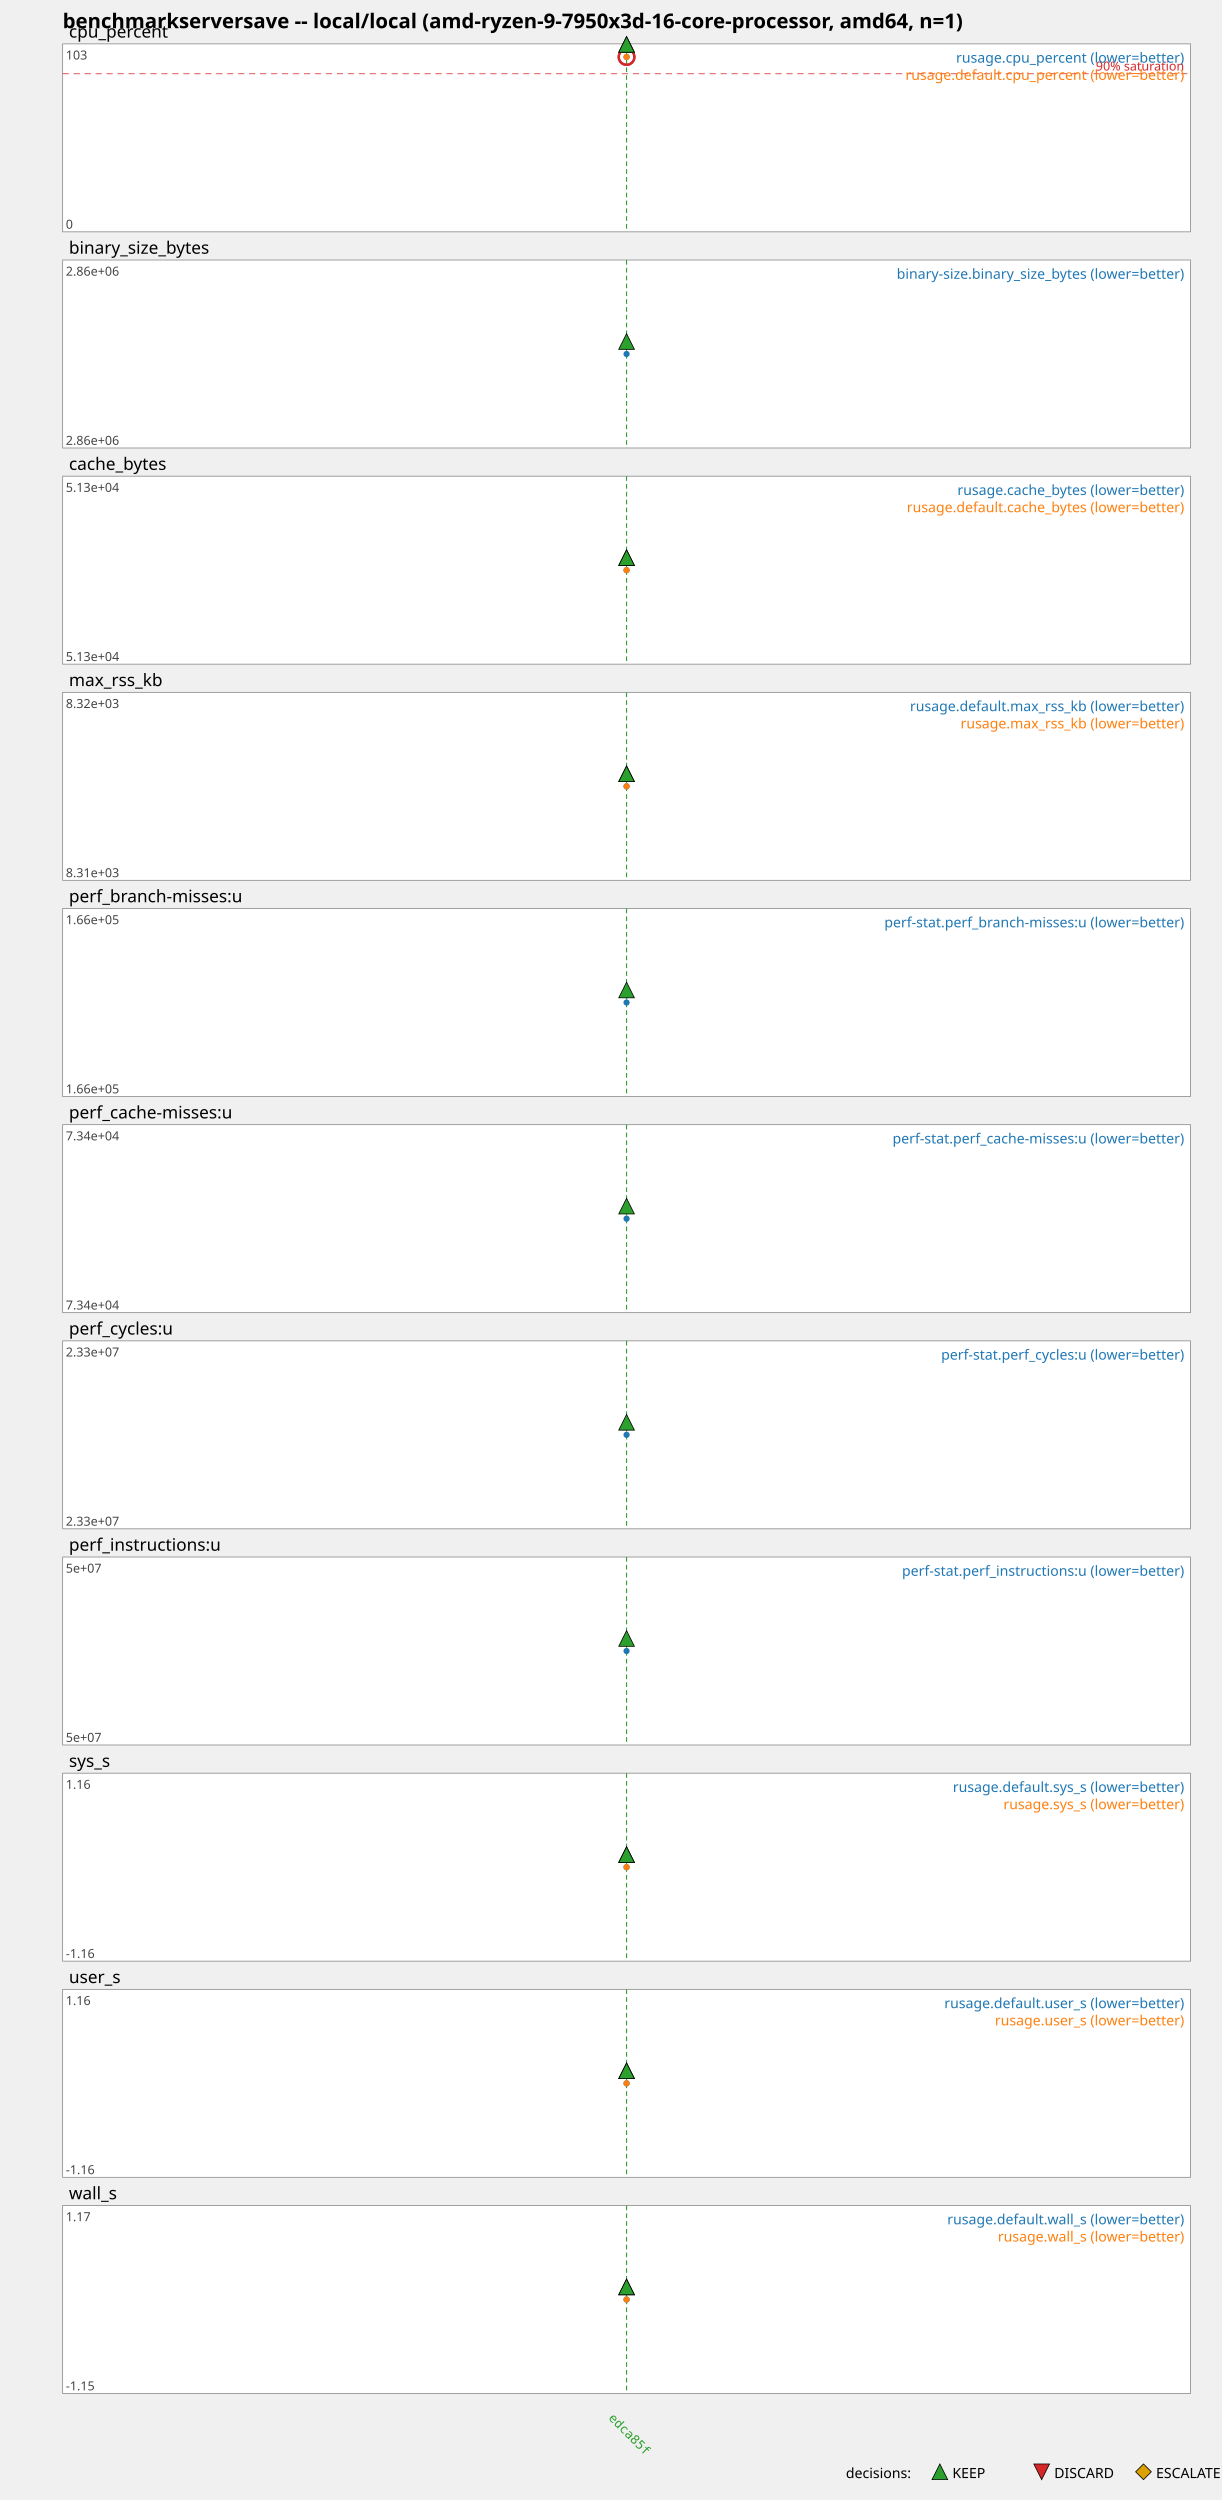
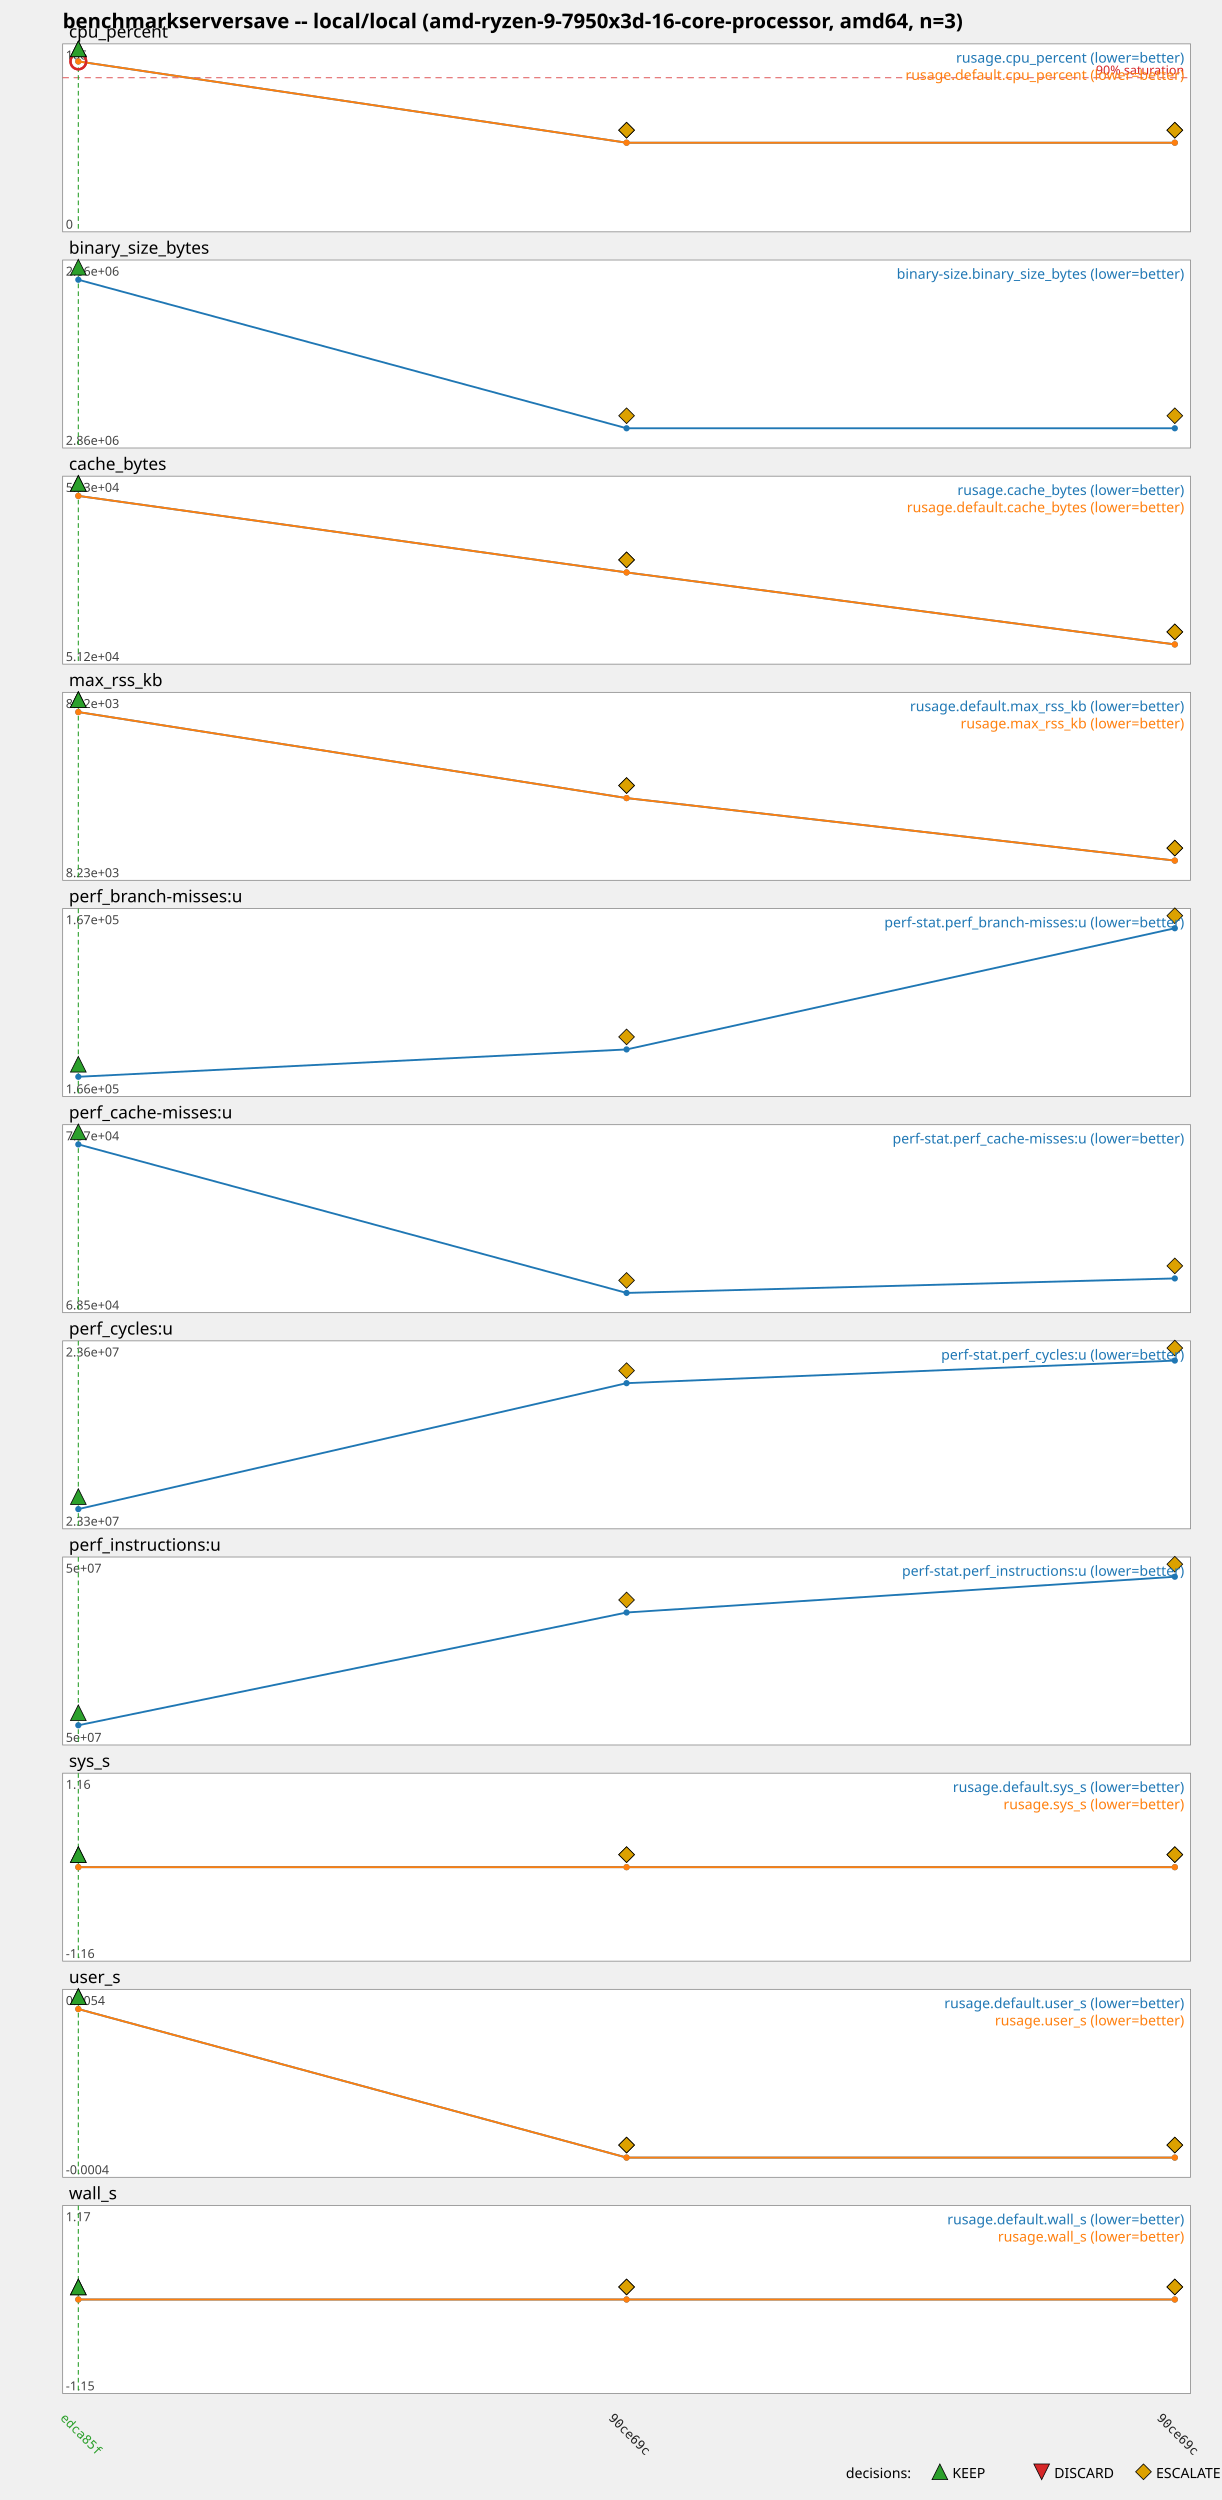
<svg xmlns="http://www.w3.org/2000/svg" version="1.1" width="780" height="1596" viewBox="0 0 780 1596">
-   <text x="40" y="18" font-size="13" font-family="sans-serif" font-weight="bold">benchmarkserversave -- local/local (amd-ryzen-9-7950x3d-16-core-processor, amd64, n=1)</text>
+   <text x="40" y="18" font-size="13" font-family="sans-serif" font-weight="bold">benchmarkserversave -- local/local (amd-ryzen-9-7950x3d-16-core-processor, amd64, n=3)</text>
  <g transform="translate(40,28)">
    <rect x="0" y="0" width="720" height="120" fill="white" stroke="#888" stroke-width="0.5" />
    <text x="4" y="-4" font-size="11" font-family="sans-serif">cpu_percent</text>
-     <text x="2" y="10" font-size="8" fill="#444" font-family="sans-serif">103</text>
+     <text x="2" y="10" font-size="8" fill="#444" font-family="sans-serif">106</text>
    <text x="2" y="118" font-size="8" fill="#444" font-family="sans-serif">0</text>
-     <line x1="0" y1="19.03" x2="720" y2="19.03" stroke="#d62728" stroke-width="0.7" stroke-dasharray="4,3" opacity="0.7" />
-     <text x="716" y="17.03" font-size="8" fill="#d62728" text-anchor="end" font-family="sans-serif">90% saturation</text>
-     <line x1="360.0" y1="0" x2="360.0" y2="120" stroke="#2ca02c" stroke-width="0.7" stroke-dasharray="3,2" />
-     <polyline points="360.0,8.37" fill="none" stroke="#1f77b4" stroke-width="1.2" />
-     <circle cx="360.0" cy="8.37" r="5" fill="none" stroke="#d62728" stroke-width="1.5" />
-     <circle cx="360.0" cy="8.37" r="2" fill="#1f77b4" />
-     <polygon points="360.0,-4.63 355.0,5.37 365.0,5.37" fill="#2ca02c" stroke="black" stroke-width="0.5" />
+     <line x1="0" y1="21.60" x2="720" y2="21.60" stroke="#d62728" stroke-width="0.7" stroke-dasharray="4,3" opacity="0.7" />
+     <text x="716" y="19.60" font-size="8" fill="#d62728" text-anchor="end" font-family="sans-serif">90% saturation</text>
+     <line x1="10.0" y1="0" x2="10.0" y2="120" stroke="#2ca02c" stroke-width="0.7" stroke-dasharray="3,2" />
+     <polyline points="10.0,11.23 360.0,63.11 710.0,63.11" fill="none" stroke="#1f77b4" stroke-width="1.2" />
+     <circle cx="10.0" cy="11.23" r="5" fill="none" stroke="#d62728" stroke-width="1.5" />
+     <circle cx="10.0" cy="11.23" r="2" fill="#1f77b4" />
+     <polygon points="10.0,-1.774 5.0,8.226 15.0,8.226" fill="#2ca02c" stroke="black" stroke-width="0.5" />
+     <circle cx="360.0" cy="63.11" r="2" fill="#1f77b4" />
+     <polygon points="360.0,50.113 365.0,55.113 360.0,60.113 355.0,55.113" fill="#dca100" stroke="black" stroke-width="0.5" />
+     <circle cx="710.0" cy="63.11" r="2" fill="#1f77b4" />
+     <polygon points="710.0,50.113 715.0,55.113 710.0,60.113 705.0,55.113" fill="#dca100" stroke="black" stroke-width="0.5" />
    <text x="716" y="12" font-size="9" text-anchor="end" fill="#1f77b4" font-family="sans-serif">rusage.cpu_percent (lower=better)</text>
-     <polyline points="360.0,8.37" fill="none" stroke="#ff7f0e" stroke-width="1.2" />
-     <circle cx="360.0" cy="8.37" r="5" fill="none" stroke="#d62728" stroke-width="1.5" />
-     <circle cx="360.0" cy="8.37" r="2" fill="#ff7f0e" />
-     <polygon points="360.0,-4.63 355.0,5.37 365.0,5.37" fill="#2ca02c" stroke="black" stroke-width="0.5" />
+     <polyline points="10.0,11.23 360.0,63.11 710.0,63.11" fill="none" stroke="#ff7f0e" stroke-width="1.2" />
+     <circle cx="10.0" cy="11.23" r="5" fill="none" stroke="#d62728" stroke-width="1.5" />
+     <circle cx="10.0" cy="11.23" r="2" fill="#ff7f0e" />
+     <polygon points="10.0,-1.774 5.0,8.226 15.0,8.226" fill="#2ca02c" stroke="black" stroke-width="0.5" />
+     <circle cx="360.0" cy="63.11" r="2" fill="#ff7f0e" />
+     <polygon points="360.0,50.113 365.0,55.113 360.0,60.113 355.0,55.113" fill="#dca100" stroke="black" stroke-width="0.5" />
+     <circle cx="710.0" cy="63.11" r="2" fill="#ff7f0e" />
+     <polygon points="710.0,50.113 715.0,55.113 710.0,60.113 705.0,55.113" fill="#dca100" stroke="black" stroke-width="0.5" />
    <text x="716" y="23" font-size="9" text-anchor="end" fill="#ff7f0e" font-family="sans-serif">rusage.default.cpu_percent (lower=better)</text>
  </g>
  <g transform="translate(40,166)">
    <rect x="0" y="0" width="720" height="120" fill="white" stroke="#888" stroke-width="0.5" />
    <text x="4" y="-4" font-size="11" font-family="sans-serif">binary_size_bytes</text>
    <text x="2" y="10" font-size="8" fill="#444" font-family="sans-serif">2.86e+06</text>
    <text x="2" y="118" font-size="8" fill="#444" font-family="sans-serif">2.86e+06</text>
-     <line x1="360.0" y1="0" x2="360.0" y2="120" stroke="#2ca02c" stroke-width="0.7" stroke-dasharray="3,2" />
-     <polyline points="360.0,60.00" fill="none" stroke="#1f77b4" stroke-width="1.2" />
-     <circle cx="360.0" cy="60.00" r="2" fill="#1f77b4" />
-     <polygon points="360.0,47.0 355.0,57.0 365.0,57.0" fill="#2ca02c" stroke="black" stroke-width="0.5" />
+     <line x1="10.0" y1="0" x2="10.0" y2="120" stroke="#2ca02c" stroke-width="0.7" stroke-dasharray="3,2" />
+     <polyline points="10.0,12.59 360.0,107.41 710.0,107.41" fill="none" stroke="#1f77b4" stroke-width="1.2" />
+     <circle cx="10.0" cy="12.59" r="2" fill="#1f77b4" />
+     <polygon points="10.0,-0.414 5.0,9.586 15.0,9.586" fill="#2ca02c" stroke="black" stroke-width="0.5" />
+     <circle cx="360.0" cy="107.41" r="2" fill="#1f77b4" />
+     <polygon points="360.0,94.414 365.0,99.414 360.0,104.414 355.0,99.414" fill="#dca100" stroke="black" stroke-width="0.5" />
+     <circle cx="710.0" cy="107.41" r="2" fill="#1f77b4" />
+     <polygon points="710.0,94.414 715.0,99.414 710.0,104.414 705.0,99.414" fill="#dca100" stroke="black" stroke-width="0.5" />
    <text x="716" y="12" font-size="9" text-anchor="end" fill="#1f77b4" font-family="sans-serif">binary-size.binary_size_bytes (lower=better)</text>
  </g>
  <g transform="translate(40,304)">
    <rect x="0" y="0" width="720" height="120" fill="white" stroke="#888" stroke-width="0.5" />
    <text x="4" y="-4" font-size="11" font-family="sans-serif">cache_bytes</text>
    <text x="2" y="10" font-size="8" fill="#444" font-family="sans-serif">5.13e+04</text>
-     <text x="2" y="118" font-size="8" fill="#444" font-family="sans-serif">5.13e+04</text>
-     <line x1="360.0" y1="0" x2="360.0" y2="120" stroke="#2ca02c" stroke-width="0.7" stroke-dasharray="3,2" />
-     <polyline points="360.0,60.00" fill="none" stroke="#1f77b4" stroke-width="1.2" />
-     <circle cx="360.0" cy="60.00" r="2" fill="#1f77b4" />
-     <polygon points="360.0,47.0 355.0,57.0 365.0,57.0" fill="#2ca02c" stroke="black" stroke-width="0.5" />
+     <text x="2" y="118" font-size="8" fill="#444" font-family="sans-serif">5.12e+04</text>
+     <line x1="10.0" y1="0" x2="10.0" y2="120" stroke="#2ca02c" stroke-width="0.7" stroke-dasharray="3,2" />
+     <polyline points="10.0,12.59 360.0,61.44 710.0,107.41" fill="none" stroke="#1f77b4" stroke-width="1.2" />
+     <circle cx="10.0" cy="12.59" r="2" fill="#1f77b4" />
+     <polygon points="10.0,-0.414 5.0,9.586 15.0,9.586" fill="#2ca02c" stroke="black" stroke-width="0.5" />
+     <circle cx="360.0" cy="61.44" r="2" fill="#1f77b4" />
+     <polygon points="360.0,48.437 365.0,53.437 360.0,58.437 355.0,53.437" fill="#dca100" stroke="black" stroke-width="0.5" />
+     <circle cx="710.0" cy="107.41" r="2" fill="#1f77b4" />
+     <polygon points="710.0,94.414 715.0,99.414 710.0,104.414 705.0,99.414" fill="#dca100" stroke="black" stroke-width="0.5" />
    <text x="716" y="12" font-size="9" text-anchor="end" fill="#1f77b4" font-family="sans-serif">rusage.cache_bytes (lower=better)</text>
-     <polyline points="360.0,60.00" fill="none" stroke="#ff7f0e" stroke-width="1.2" />
-     <circle cx="360.0" cy="60.00" r="2" fill="#ff7f0e" />
-     <polygon points="360.0,47.0 355.0,57.0 365.0,57.0" fill="#2ca02c" stroke="black" stroke-width="0.5" />
+     <polyline points="10.0,12.59 360.0,61.44 710.0,107.41" fill="none" stroke="#ff7f0e" stroke-width="1.2" />
+     <circle cx="10.0" cy="12.59" r="2" fill="#ff7f0e" />
+     <polygon points="10.0,-0.414 5.0,9.586 15.0,9.586" fill="#2ca02c" stroke="black" stroke-width="0.5" />
+     <circle cx="360.0" cy="61.44" r="2" fill="#ff7f0e" />
+     <polygon points="360.0,48.437 365.0,53.437 360.0,58.437 355.0,53.437" fill="#dca100" stroke="black" stroke-width="0.5" />
+     <circle cx="710.0" cy="107.41" r="2" fill="#ff7f0e" />
+     <polygon points="710.0,94.414 715.0,99.414 710.0,104.414 705.0,99.414" fill="#dca100" stroke="black" stroke-width="0.5" />
    <text x="716" y="23" font-size="9" text-anchor="end" fill="#ff7f0e" font-family="sans-serif">rusage.default.cache_bytes (lower=better)</text>
  </g>
  <g transform="translate(40,442)">
    <rect x="0" y="0" width="720" height="120" fill="white" stroke="#888" stroke-width="0.5" />
    <text x="4" y="-4" font-size="11" font-family="sans-serif">max_rss_kb</text>
    <text x="2" y="10" font-size="8" fill="#444" font-family="sans-serif">8.32e+03</text>
-     <text x="2" y="118" font-size="8" fill="#444" font-family="sans-serif">8.31e+03</text>
-     <line x1="360.0" y1="0" x2="360.0" y2="120" stroke="#2ca02c" stroke-width="0.7" stroke-dasharray="3,2" />
-     <polyline points="360.0,60.00" fill="none" stroke="#1f77b4" stroke-width="1.2" />
-     <circle cx="360.0" cy="60.00" r="2" fill="#1f77b4" />
-     <polygon points="360.0,47.0 355.0,57.0 365.0,57.0" fill="#2ca02c" stroke="black" stroke-width="0.5" />
+     <text x="2" y="118" font-size="8" fill="#444" font-family="sans-serif">8.23e+03</text>
+     <line x1="10.0" y1="0" x2="10.0" y2="120" stroke="#2ca02c" stroke-width="0.7" stroke-dasharray="3,2" />
+     <polyline points="10.0,12.59 360.0,67.49 710.0,107.41" fill="none" stroke="#1f77b4" stroke-width="1.2" />
+     <circle cx="10.0" cy="12.59" r="2" fill="#1f77b4" />
+     <polygon points="10.0,-0.414 5.0,9.586 15.0,9.586" fill="#2ca02c" stroke="black" stroke-width="0.5" />
+     <circle cx="360.0" cy="67.49" r="2" fill="#1f77b4" />
+     <polygon points="360.0,54.486 365.0,59.486 360.0,64.486 355.0,59.486" fill="#dca100" stroke="black" stroke-width="0.5" />
+     <circle cx="710.0" cy="107.41" r="2" fill="#1f77b4" />
+     <polygon points="710.0,94.414 715.0,99.414 710.0,104.414 705.0,99.414" fill="#dca100" stroke="black" stroke-width="0.5" />
    <text x="716" y="12" font-size="9" text-anchor="end" fill="#1f77b4" font-family="sans-serif">rusage.default.max_rss_kb (lower=better)</text>
-     <polyline points="360.0,60.00" fill="none" stroke="#ff7f0e" stroke-width="1.2" />
-     <circle cx="360.0" cy="60.00" r="2" fill="#ff7f0e" />
-     <polygon points="360.0,47.0 355.0,57.0 365.0,57.0" fill="#2ca02c" stroke="black" stroke-width="0.5" />
+     <polyline points="10.0,12.59 360.0,67.49 710.0,107.41" fill="none" stroke="#ff7f0e" stroke-width="1.2" />
+     <circle cx="10.0" cy="12.59" r="2" fill="#ff7f0e" />
+     <polygon points="10.0,-0.414 5.0,9.586 15.0,9.586" fill="#2ca02c" stroke="black" stroke-width="0.5" />
+     <circle cx="360.0" cy="67.49" r="2" fill="#ff7f0e" />
+     <polygon points="360.0,54.486 365.0,59.486 360.0,64.486 355.0,59.486" fill="#dca100" stroke="black" stroke-width="0.5" />
+     <circle cx="710.0" cy="107.41" r="2" fill="#ff7f0e" />
+     <polygon points="710.0,94.414 715.0,99.414 710.0,104.414 705.0,99.414" fill="#dca100" stroke="black" stroke-width="0.5" />
    <text x="716" y="23" font-size="9" text-anchor="end" fill="#ff7f0e" font-family="sans-serif">rusage.max_rss_kb (lower=better)</text>
  </g>
  <g transform="translate(40,580)">
    <rect x="0" y="0" width="720" height="120" fill="white" stroke="#888" stroke-width="0.5" />
    <text x="4" y="-4" font-size="11" font-family="sans-serif">perf_branch-misses:u</text>
-     <text x="2" y="10" font-size="8" fill="#444" font-family="sans-serif">1.66e+05</text>
+     <text x="2" y="10" font-size="8" fill="#444" font-family="sans-serif">1.67e+05</text>
    <text x="2" y="118" font-size="8" fill="#444" font-family="sans-serif">1.66e+05</text>
-     <line x1="360.0" y1="0" x2="360.0" y2="120" stroke="#2ca02c" stroke-width="0.7" stroke-dasharray="3,2" />
-     <polyline points="360.0,60.00" fill="none" stroke="#1f77b4" stroke-width="1.2" />
-     <circle cx="360.0" cy="60.00" r="2" fill="#1f77b4" />
-     <polygon points="360.0,47.0 355.0,57.0 365.0,57.0" fill="#2ca02c" stroke="black" stroke-width="0.5" />
+     <line x1="10.0" y1="0" x2="10.0" y2="120" stroke="#2ca02c" stroke-width="0.7" stroke-dasharray="3,2" />
+     <polyline points="10.0,107.41 360.0,89.96 710.0,12.59" fill="none" stroke="#1f77b4" stroke-width="1.2" />
+     <circle cx="10.0" cy="107.41" r="2" fill="#1f77b4" />
+     <polygon points="10.0,94.414 5.0,104.414 15.0,104.414" fill="#2ca02c" stroke="black" stroke-width="0.5" />
+     <circle cx="360.0" cy="89.96" r="2" fill="#1f77b4" />
+     <polygon points="360.0,76.96 365.0,81.96 360.0,86.96 355.0,81.96" fill="#dca100" stroke="black" stroke-width="0.5" />
+     <circle cx="710.0" cy="12.59" r="2" fill="#1f77b4" />
+     <polygon points="710.0,-0.414 715.0,4.586 710.0,9.586 705.0,4.586" fill="#dca100" stroke="black" stroke-width="0.5" />
    <text x="716" y="12" font-size="9" text-anchor="end" fill="#1f77b4" font-family="sans-serif">perf-stat.perf_branch-misses:u (lower=better)</text>
  </g>
  <g transform="translate(40,718)">
    <rect x="0" y="0" width="720" height="120" fill="white" stroke="#888" stroke-width="0.5" />
    <text x="4" y="-4" font-size="11" font-family="sans-serif">perf_cache-misses:u</text>
-     <text x="2" y="10" font-size="8" fill="#444" font-family="sans-serif">7.34e+04</text>
-     <text x="2" y="118" font-size="8" fill="#444" font-family="sans-serif">7.34e+04</text>
-     <line x1="360.0" y1="0" x2="360.0" y2="120" stroke="#2ca02c" stroke-width="0.7" stroke-dasharray="3,2" />
-     <polyline points="360.0,60.00" fill="none" stroke="#1f77b4" stroke-width="1.2" />
-     <circle cx="360.0" cy="60.00" r="2" fill="#1f77b4" />
-     <polygon points="360.0,47.0 355.0,57.0 365.0,57.0" fill="#2ca02c" stroke="black" stroke-width="0.5" />
+     <text x="2" y="10" font-size="8" fill="#444" font-family="sans-serif">7.37e+04</text>
+     <text x="2" y="118" font-size="8" fill="#444" font-family="sans-serif">6.85e+04</text>
+     <line x1="10.0" y1="0" x2="10.0" y2="120" stroke="#2ca02c" stroke-width="0.7" stroke-dasharray="3,2" />
+     <polyline points="10.0,12.59 360.0,107.41 710.0,98.15" fill="none" stroke="#1f77b4" stroke-width="1.2" />
+     <circle cx="10.0" cy="12.59" r="2" fill="#1f77b4" />
+     <polygon points="10.0,-0.414 5.0,9.586 15.0,9.586" fill="#2ca02c" stroke="black" stroke-width="0.5" />
+     <circle cx="360.0" cy="107.41" r="2" fill="#1f77b4" />
+     <polygon points="360.0,94.414 365.0,99.414 360.0,104.414 355.0,99.414" fill="#dca100" stroke="black" stroke-width="0.5" />
+     <circle cx="710.0" cy="98.15" r="2" fill="#1f77b4" />
+     <polygon points="710.0,85.15 715.0,90.15 710.0,95.15 705.0,90.15" fill="#dca100" stroke="black" stroke-width="0.5" />
    <text x="716" y="12" font-size="9" text-anchor="end" fill="#1f77b4" font-family="sans-serif">perf-stat.perf_cache-misses:u (lower=better)</text>
  </g>
  <g transform="translate(40,856)">
    <rect x="0" y="0" width="720" height="120" fill="white" stroke="#888" stroke-width="0.5" />
    <text x="4" y="-4" font-size="11" font-family="sans-serif">perf_cycles:u</text>
-     <text x="2" y="10" font-size="8" fill="#444" font-family="sans-serif">2.33e+07</text>
+     <text x="2" y="10" font-size="8" fill="#444" font-family="sans-serif">2.36e+07</text>
    <text x="2" y="118" font-size="8" fill="#444" font-family="sans-serif">2.33e+07</text>
-     <line x1="360.0" y1="0" x2="360.0" y2="120" stroke="#2ca02c" stroke-width="0.7" stroke-dasharray="3,2" />
-     <polyline points="360.0,60.00" fill="none" stroke="#1f77b4" stroke-width="1.2" />
-     <circle cx="360.0" cy="60.00" r="2" fill="#1f77b4" />
-     <polygon points="360.0,47.0 355.0,57.0 365.0,57.0" fill="#2ca02c" stroke="black" stroke-width="0.5" />
+     <line x1="10.0" y1="0" x2="10.0" y2="120" stroke="#2ca02c" stroke-width="0.7" stroke-dasharray="3,2" />
+     <polyline points="10.0,107.41 360.0,27.01 710.0,12.59" fill="none" stroke="#1f77b4" stroke-width="1.2" />
+     <circle cx="10.0" cy="107.41" r="2" fill="#1f77b4" />
+     <polygon points="10.0,94.414 5.0,104.414 15.0,104.414" fill="#2ca02c" stroke="black" stroke-width="0.5" />
+     <circle cx="360.0" cy="27.01" r="2" fill="#1f77b4" />
+     <polygon points="360.0,14.006 365.0,19.006 360.0,24.006 355.0,19.006" fill="#dca100" stroke="black" stroke-width="0.5" />
+     <circle cx="710.0" cy="12.59" r="2" fill="#1f77b4" />
+     <polygon points="710.0,-0.414 715.0,4.586 710.0,9.586 705.0,4.586" fill="#dca100" stroke="black" stroke-width="0.5" />
    <text x="716" y="12" font-size="9" text-anchor="end" fill="#1f77b4" font-family="sans-serif">perf-stat.perf_cycles:u (lower=better)</text>
  </g>
  <g transform="translate(40,994)">
    <rect x="0" y="0" width="720" height="120" fill="white" stroke="#888" stroke-width="0.5" />
    <text x="4" y="-4" font-size="11" font-family="sans-serif">perf_instructions:u</text>
    <text x="2" y="10" font-size="8" fill="#444" font-family="sans-serif">5e+07</text>
    <text x="2" y="118" font-size="8" fill="#444" font-family="sans-serif">5e+07</text>
-     <line x1="360.0" y1="0" x2="360.0" y2="120" stroke="#2ca02c" stroke-width="0.7" stroke-dasharray="3,2" />
-     <polyline points="360.0,60.00" fill="none" stroke="#1f77b4" stroke-width="1.2" />
-     <circle cx="360.0" cy="60.00" r="2" fill="#1f77b4" />
-     <polygon points="360.0,47.0 355.0,57.0 365.0,57.0" fill="#2ca02c" stroke="black" stroke-width="0.5" />
+     <line x1="10.0" y1="0" x2="10.0" y2="120" stroke="#2ca02c" stroke-width="0.7" stroke-dasharray="3,2" />
+     <polyline points="10.0,107.41 360.0,35.42 710.0,12.59" fill="none" stroke="#1f77b4" stroke-width="1.2" />
+     <circle cx="10.0" cy="107.41" r="2" fill="#1f77b4" />
+     <polygon points="10.0,94.414 5.0,104.414 15.0,104.414" fill="#2ca02c" stroke="black" stroke-width="0.5" />
+     <circle cx="360.0" cy="35.42" r="2" fill="#1f77b4" />
+     <polygon points="360.0,22.416 365.0,27.416 360.0,32.416 355.0,27.416" fill="#dca100" stroke="black" stroke-width="0.5" />
+     <circle cx="710.0" cy="12.59" r="2" fill="#1f77b4" />
+     <polygon points="710.0,-0.414 715.0,4.586 710.0,9.586 705.0,4.586" fill="#dca100" stroke="black" stroke-width="0.5" />
    <text x="716" y="12" font-size="9" text-anchor="end" fill="#1f77b4" font-family="sans-serif">perf-stat.perf_instructions:u (lower=better)</text>
  </g>
  <g transform="translate(40,1132)">
    <rect x="0" y="0" width="720" height="120" fill="white" stroke="#888" stroke-width="0.5" />
    <text x="4" y="-4" font-size="11" font-family="sans-serif">sys_s</text>
    <text x="2" y="10" font-size="8" fill="#444" font-family="sans-serif">1.16</text>
    <text x="2" y="118" font-size="8" fill="#444" font-family="sans-serif">-1.16</text>
-     <line x1="360.0" y1="0" x2="360.0" y2="120" stroke="#2ca02c" stroke-width="0.7" stroke-dasharray="3,2" />
-     <polyline points="360.0,60.00" fill="none" stroke="#1f77b4" stroke-width="1.2" />
+     <line x1="10.0" y1="0" x2="10.0" y2="120" stroke="#2ca02c" stroke-width="0.7" stroke-dasharray="3,2" />
+     <polyline points="10.0,60.00 360.0,60.00 710.0,60.00" fill="none" stroke="#1f77b4" stroke-width="1.2" />
+     <circle cx="10.0" cy="60.00" r="2" fill="#1f77b4" />
+     <polygon points="10.0,47.0 5.0,57.0 15.0,57.0" fill="#2ca02c" stroke="black" stroke-width="0.5" />
    <circle cx="360.0" cy="60.00" r="2" fill="#1f77b4" />
-     <polygon points="360.0,47.0 355.0,57.0 365.0,57.0" fill="#2ca02c" stroke="black" stroke-width="0.5" />
+     <polygon points="360.0,47.0 365.0,52.0 360.0,57.0 355.0,52.0" fill="#dca100" stroke="black" stroke-width="0.5" />
+     <circle cx="710.0" cy="60.00" r="2" fill="#1f77b4" />
+     <polygon points="710.0,47.0 715.0,52.0 710.0,57.0 705.0,52.0" fill="#dca100" stroke="black" stroke-width="0.5" />
    <text x="716" y="12" font-size="9" text-anchor="end" fill="#1f77b4" font-family="sans-serif">rusage.default.sys_s (lower=better)</text>
-     <polyline points="360.0,60.00" fill="none" stroke="#ff7f0e" stroke-width="1.2" />
+     <polyline points="10.0,60.00 360.0,60.00 710.0,60.00" fill="none" stroke="#ff7f0e" stroke-width="1.2" />
+     <circle cx="10.0" cy="60.00" r="2" fill="#ff7f0e" />
+     <polygon points="10.0,47.0 5.0,57.0 15.0,57.0" fill="#2ca02c" stroke="black" stroke-width="0.5" />
    <circle cx="360.0" cy="60.00" r="2" fill="#ff7f0e" />
-     <polygon points="360.0,47.0 355.0,57.0 365.0,57.0" fill="#2ca02c" stroke="black" stroke-width="0.5" />
+     <polygon points="360.0,47.0 365.0,52.0 360.0,57.0 355.0,52.0" fill="#dca100" stroke="black" stroke-width="0.5" />
+     <circle cx="710.0" cy="60.00" r="2" fill="#ff7f0e" />
+     <polygon points="710.0,47.0 715.0,52.0 710.0,57.0 705.0,52.0" fill="#dca100" stroke="black" stroke-width="0.5" />
    <text x="716" y="23" font-size="9" text-anchor="end" fill="#ff7f0e" font-family="sans-serif">rusage.sys_s (lower=better)</text>
  </g>
  <g transform="translate(40,1270)">
    <rect x="0" y="0" width="720" height="120" fill="white" stroke="#888" stroke-width="0.5" />
    <text x="4" y="-4" font-size="11" font-family="sans-serif">user_s</text>
-     <text x="2" y="10" font-size="8" fill="#444" font-family="sans-serif">1.16</text>
-     <text x="2" y="118" font-size="8" fill="#444" font-family="sans-serif">-1.16</text>
-     <line x1="360.0" y1="0" x2="360.0" y2="120" stroke="#2ca02c" stroke-width="0.7" stroke-dasharray="3,2" />
-     <polyline points="360.0,60.00" fill="none" stroke="#1f77b4" stroke-width="1.2" />
-     <circle cx="360.0" cy="60.00" r="2" fill="#1f77b4" />
-     <polygon points="360.0,47.0 355.0,57.0 365.0,57.0" fill="#2ca02c" stroke="black" stroke-width="0.5" />
+     <text x="2" y="10" font-size="8" fill="#444" font-family="sans-serif">0.0054</text>
+     <text x="2" y="118" font-size="8" fill="#444" font-family="sans-serif">-0.0004</text>
+     <line x1="10.0" y1="0" x2="10.0" y2="120" stroke="#2ca02c" stroke-width="0.7" stroke-dasharray="3,2" />
+     <polyline points="10.0,12.59 360.0,107.41 710.0,107.41" fill="none" stroke="#1f77b4" stroke-width="1.2" />
+     <circle cx="10.0" cy="12.59" r="2" fill="#1f77b4" />
+     <polygon points="10.0,-0.414 5.0,9.586 15.0,9.586" fill="#2ca02c" stroke="black" stroke-width="0.5" />
+     <circle cx="360.0" cy="107.41" r="2" fill="#1f77b4" />
+     <polygon points="360.0,94.414 365.0,99.414 360.0,104.414 355.0,99.414" fill="#dca100" stroke="black" stroke-width="0.5" />
+     <circle cx="710.0" cy="107.41" r="2" fill="#1f77b4" />
+     <polygon points="710.0,94.414 715.0,99.414 710.0,104.414 705.0,99.414" fill="#dca100" stroke="black" stroke-width="0.5" />
    <text x="716" y="12" font-size="9" text-anchor="end" fill="#1f77b4" font-family="sans-serif">rusage.default.user_s (lower=better)</text>
-     <polyline points="360.0,60.00" fill="none" stroke="#ff7f0e" stroke-width="1.2" />
-     <circle cx="360.0" cy="60.00" r="2" fill="#ff7f0e" />
-     <polygon points="360.0,47.0 355.0,57.0 365.0,57.0" fill="#2ca02c" stroke="black" stroke-width="0.5" />
+     <polyline points="10.0,12.59 360.0,107.41 710.0,107.41" fill="none" stroke="#ff7f0e" stroke-width="1.2" />
+     <circle cx="10.0" cy="12.59" r="2" fill="#ff7f0e" />
+     <polygon points="10.0,-0.414 5.0,9.586 15.0,9.586" fill="#2ca02c" stroke="black" stroke-width="0.5" />
+     <circle cx="360.0" cy="107.41" r="2" fill="#ff7f0e" />
+     <polygon points="360.0,94.414 365.0,99.414 360.0,104.414 355.0,99.414" fill="#dca100" stroke="black" stroke-width="0.5" />
+     <circle cx="710.0" cy="107.41" r="2" fill="#ff7f0e" />
+     <polygon points="710.0,94.414 715.0,99.414 710.0,104.414 705.0,99.414" fill="#dca100" stroke="black" stroke-width="0.5" />
    <text x="716" y="23" font-size="9" text-anchor="end" fill="#ff7f0e" font-family="sans-serif">rusage.user_s (lower=better)</text>
  </g>
  <g transform="translate(40,1408)">
    <rect x="0" y="0" width="720" height="120" fill="white" stroke="#888" stroke-width="0.5" />
    <text x="4" y="-4" font-size="11" font-family="sans-serif">wall_s</text>
    <text x="2" y="10" font-size="8" fill="#444" font-family="sans-serif">1.17</text>
    <text x="2" y="118" font-size="8" fill="#444" font-family="sans-serif">-1.15</text>
-     <line x1="360.0" y1="0" x2="360.0" y2="120" stroke="#2ca02c" stroke-width="0.7" stroke-dasharray="3,2" />
-     <polyline points="360.0,60.00" fill="none" stroke="#1f77b4" stroke-width="1.2" />
+     <line x1="10.0" y1="0" x2="10.0" y2="120" stroke="#2ca02c" stroke-width="0.7" stroke-dasharray="3,2" />
+     <polyline points="10.0,60.00 360.0,60.00 710.0,60.00" fill="none" stroke="#1f77b4" stroke-width="1.2" />
+     <circle cx="10.0" cy="60.00" r="2" fill="#1f77b4" />
+     <polygon points="10.0,47.0 5.0,57.0 15.0,57.0" fill="#2ca02c" stroke="black" stroke-width="0.5" />
    <circle cx="360.0" cy="60.00" r="2" fill="#1f77b4" />
-     <polygon points="360.0,47.0 355.0,57.0 365.0,57.0" fill="#2ca02c" stroke="black" stroke-width="0.5" />
+     <polygon points="360.0,47.0 365.0,52.0 360.0,57.0 355.0,52.0" fill="#dca100" stroke="black" stroke-width="0.5" />
+     <circle cx="710.0" cy="60.00" r="2" fill="#1f77b4" />
+     <polygon points="710.0,47.0 715.0,52.0 710.0,57.0 705.0,52.0" fill="#dca100" stroke="black" stroke-width="0.5" />
    <text x="716" y="12" font-size="9" text-anchor="end" fill="#1f77b4" font-family="sans-serif">rusage.default.wall_s (lower=better)</text>
-     <polyline points="360.0,60.00" fill="none" stroke="#ff7f0e" stroke-width="1.2" />
+     <polyline points="10.0,60.00 360.0,60.00 710.0,60.00" fill="none" stroke="#ff7f0e" stroke-width="1.2" />
+     <circle cx="10.0" cy="60.00" r="2" fill="#ff7f0e" />
+     <polygon points="10.0,47.0 5.0,57.0 15.0,57.0" fill="#2ca02c" stroke="black" stroke-width="0.5" />
    <circle cx="360.0" cy="60.00" r="2" fill="#ff7f0e" />
-     <polygon points="360.0,47.0 355.0,57.0 365.0,57.0" fill="#2ca02c" stroke="black" stroke-width="0.5" />
+     <polygon points="360.0,47.0 365.0,52.0 360.0,57.0 355.0,52.0" fill="#dca100" stroke="black" stroke-width="0.5" />
+     <circle cx="710.0" cy="60.00" r="2" fill="#ff7f0e" />
+     <polygon points="710.0,47.0 715.0,52.0 710.0,57.0 705.0,52.0" fill="#dca100" stroke="black" stroke-width="0.5" />
    <text x="716" y="23" font-size="9" text-anchor="end" fill="#ff7f0e" font-family="sans-serif">rusage.wall_s (lower=better)</text>
  </g>
  <g transform="translate(40,1546)">
-     <text x="360.0" y="10" font-size="8" fill="#2ca02c" text-anchor="middle" font-family="monospace" transform="rotate(45 360.0 10)">edca85f</text>
+     <text x="10.0" y="10" font-size="8" fill="#2ca02c" text-anchor="middle" font-family="monospace" transform="rotate(45 10.0 10)">edca85f</text>
+     <text x="360.0" y="10" font-size="8" fill="#222" text-anchor="middle" font-family="monospace" transform="rotate(45 360.0 10)">90ce69c</text>
+     <text x="710.0" y="10" font-size="8" fill="#222" text-anchor="middle" font-family="monospace" transform="rotate(45 710.0 10)">90ce69c</text>
  </g>
  <g transform="translate(540,1582)">
    <text x="0" y="0" font-size="9" font-family="sans-serif">decisions:</text>
    <polygon points="60,-9 55,1 65,1" fill="#2ca02c" stroke="black" stroke-width="0.5" />
    <text x="68" y="0" font-size="9" font-family="sans-serif">KEEP</text>
    <polygon points="125,1 120,-9 130,-9" fill="#d62728" stroke="black" stroke-width="0.5" />
    <text x="133" y="0" font-size="9" font-family="sans-serif">DISCARD</text>
    <polygon points="190,-9 195,-4 190,1 185,-4" fill="#dca100" stroke="black" stroke-width="0.5" />
    <text x="198" y="0" font-size="9" font-family="sans-serif">ESCALATE</text>
  </g>
</svg>
